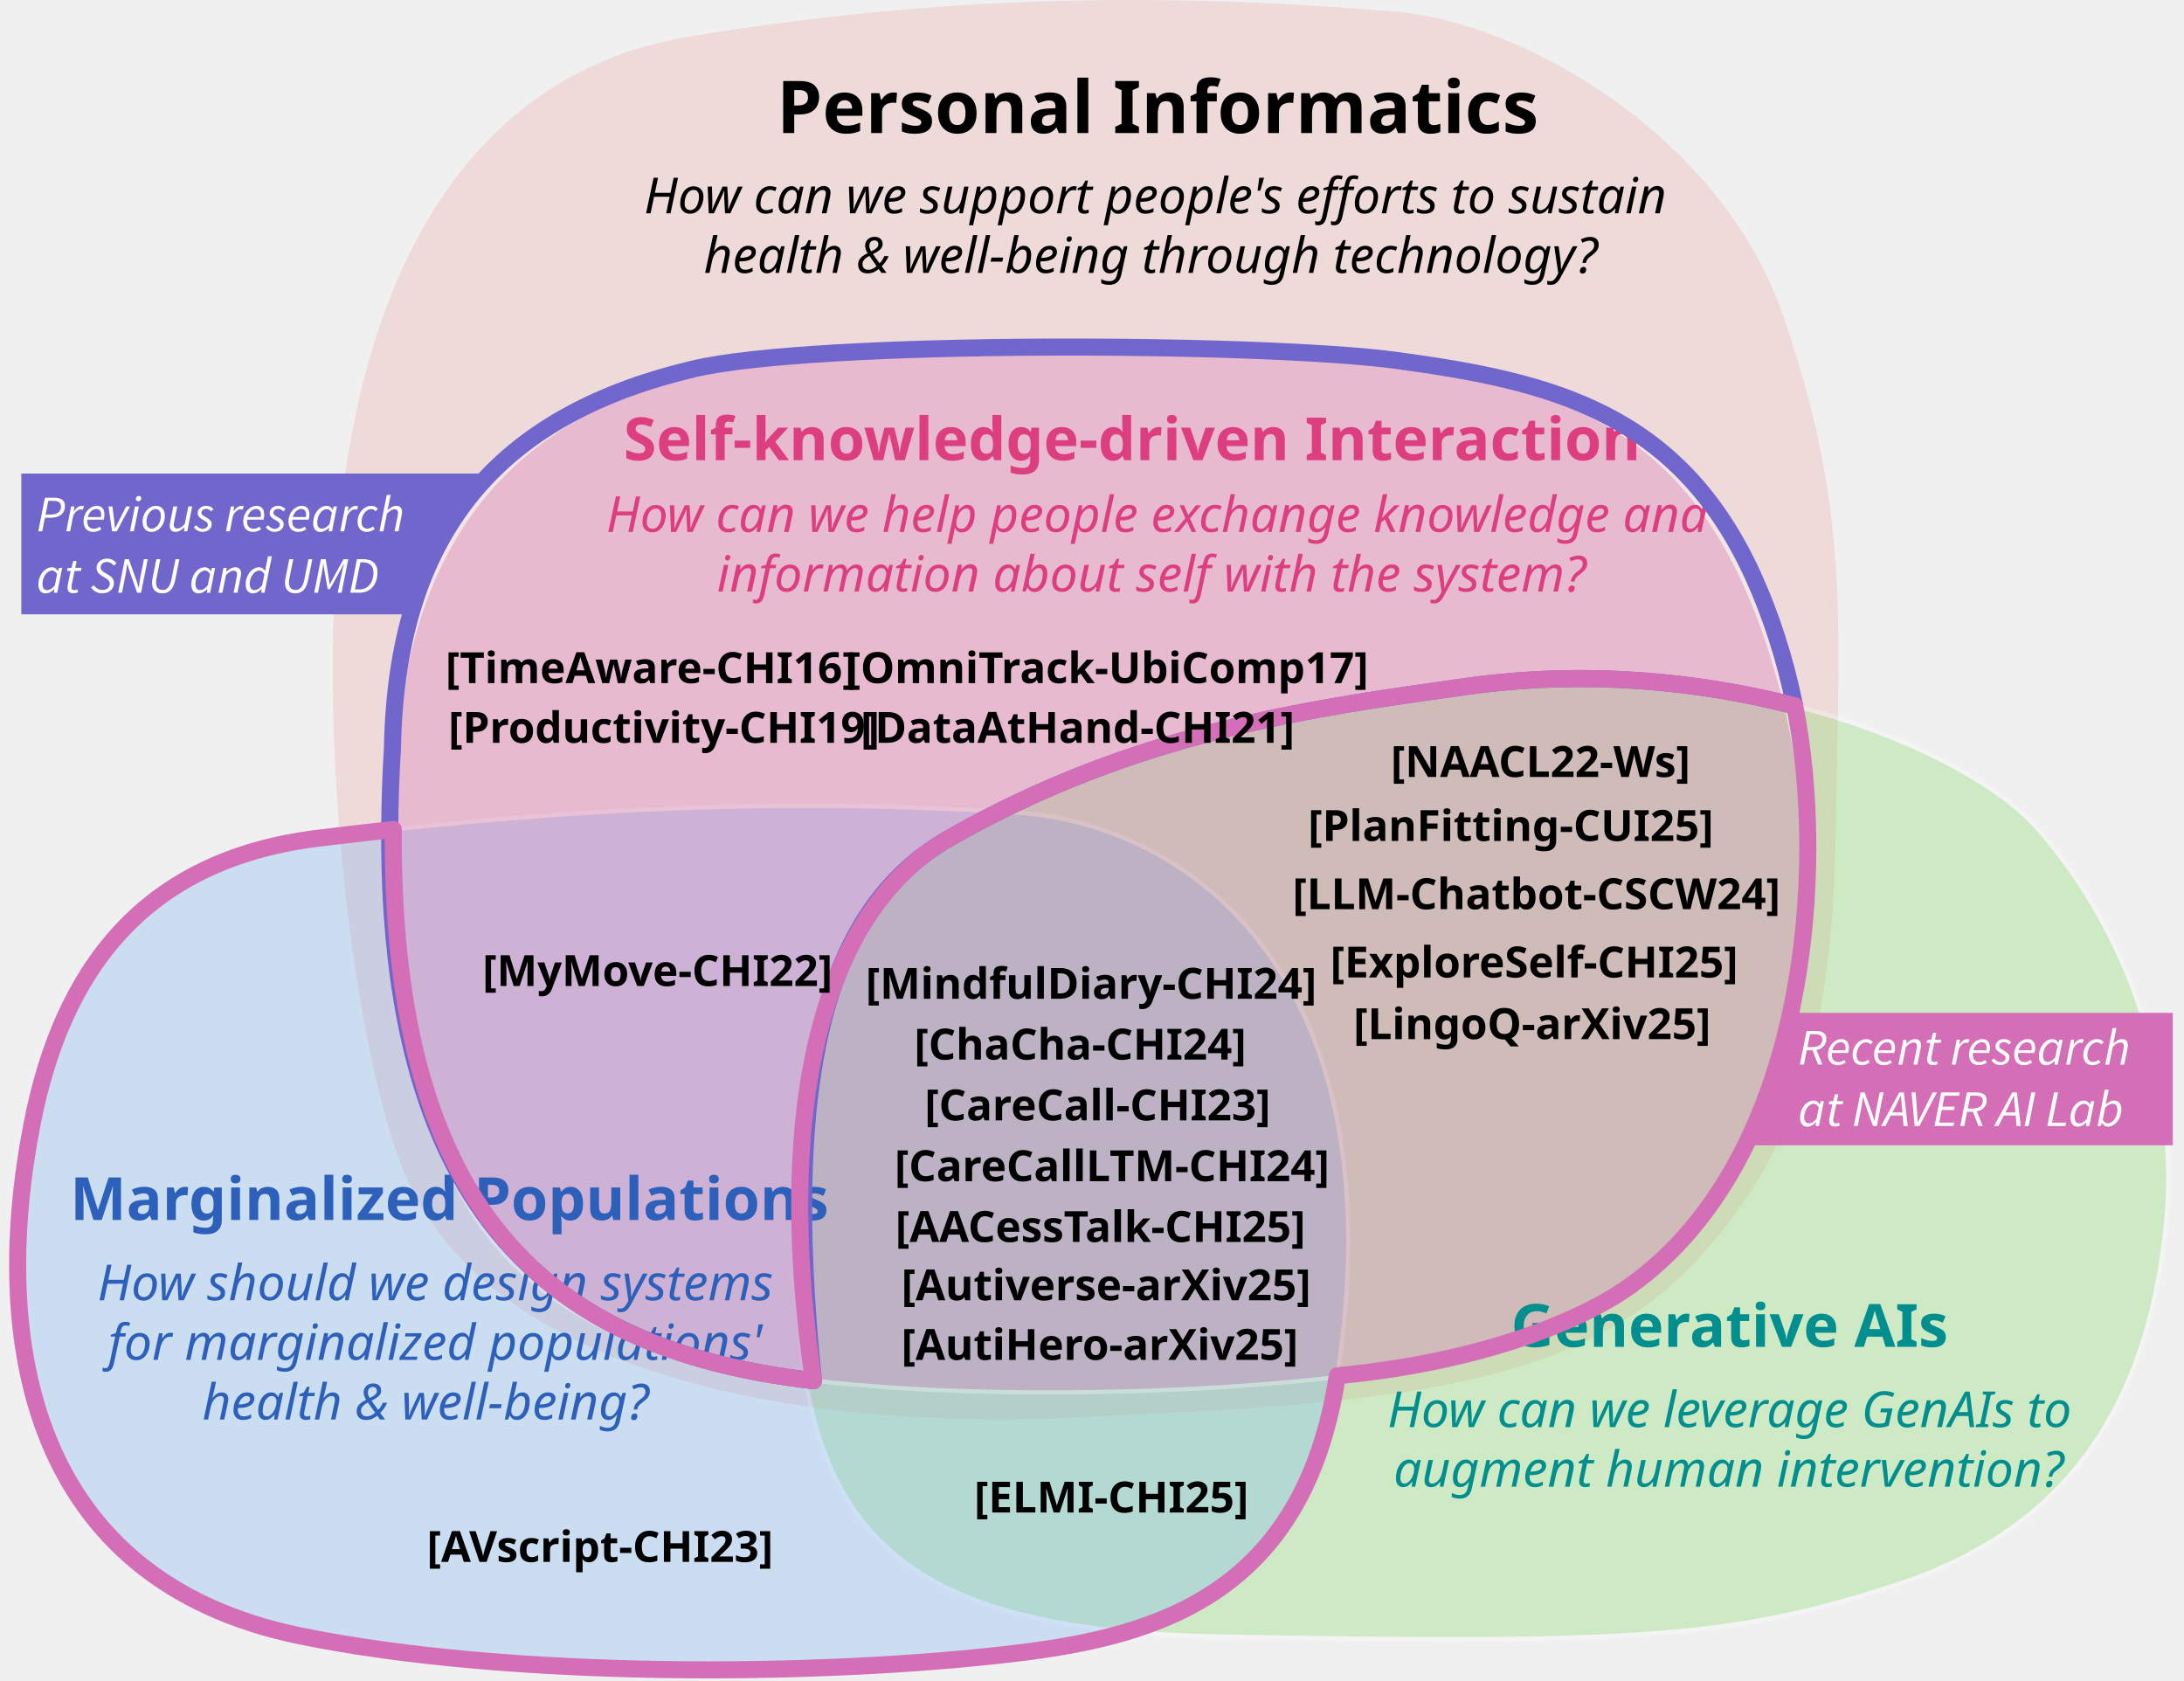
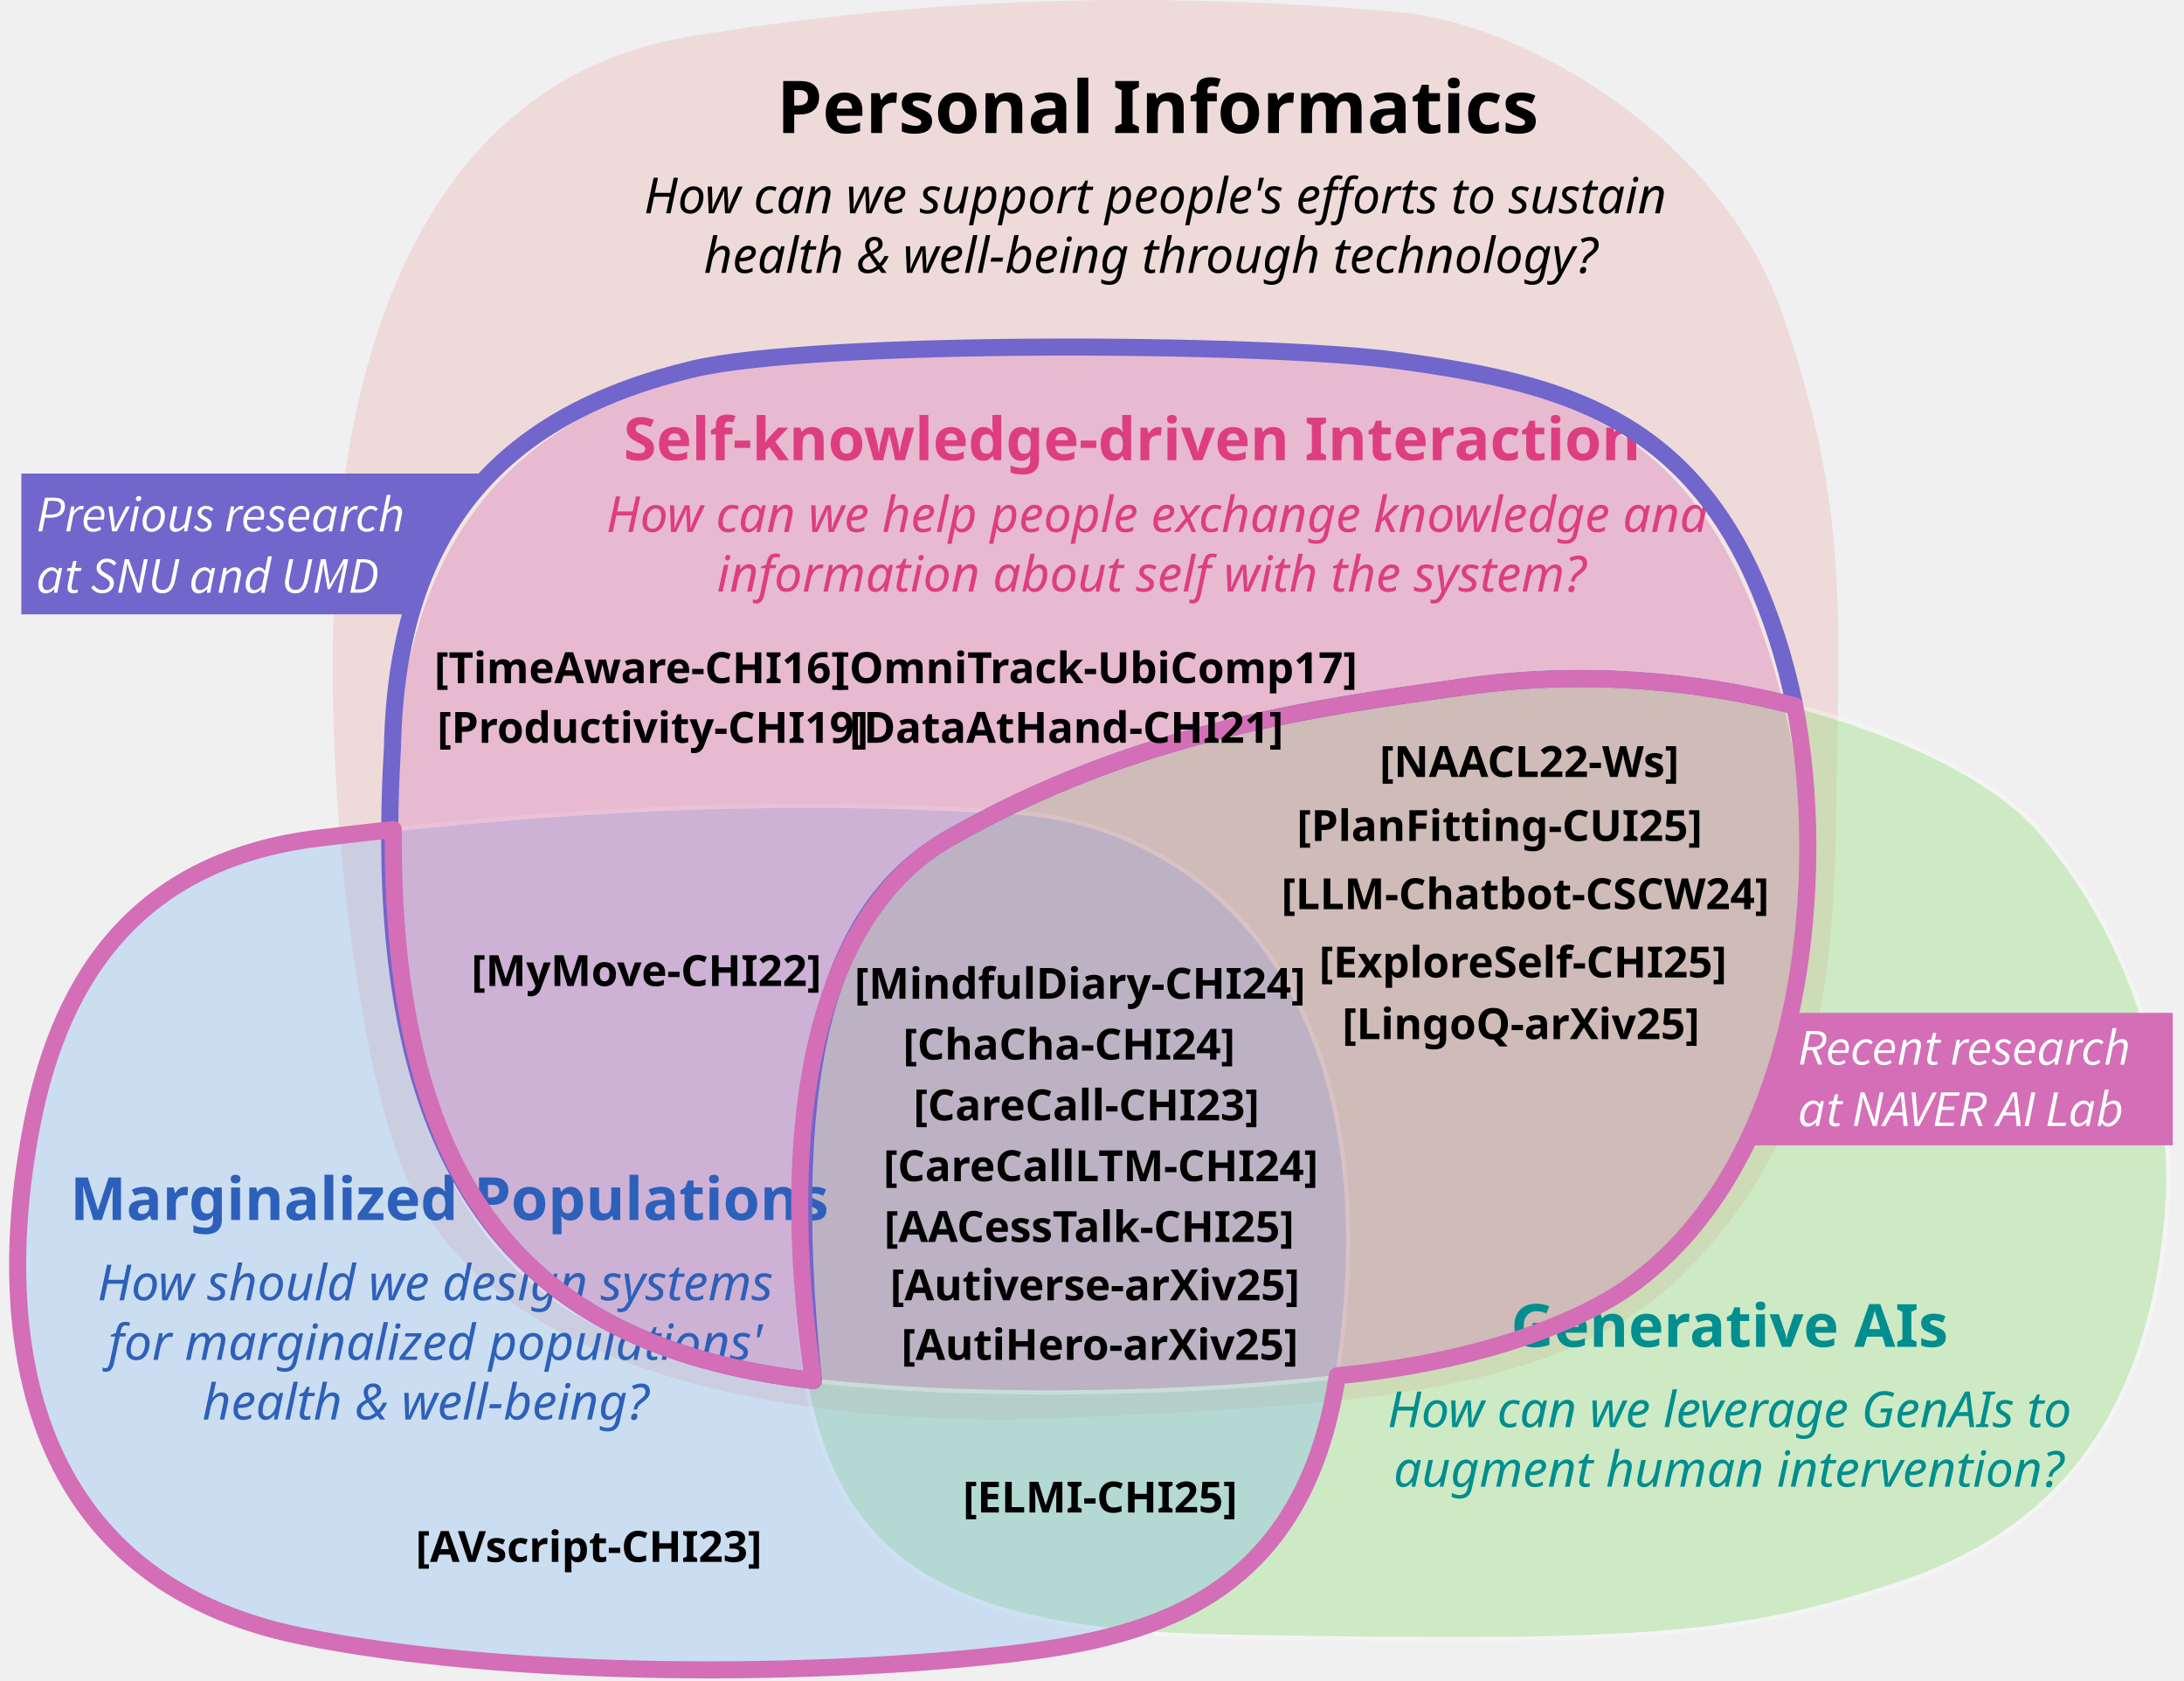
<svg xmlns="http://www.w3.org/2000/svg" id="Layer_1" version="1.1" viewBox="0 0 512 394">
  <g id="diagrams">
    <path d="M249.91,332.36c63.09-3.1,115.11-4.14,145.09-34.1s34.82-64.48,35.42-105.77c.69-47.9,3.24-73.31-12.5-118.8-14.58-42.15-61.17-68.39-90.25-70.9-60.15-5.18-112.3-3.09-165.93,5.75-50.68,8.35-74.28,52.69-81.23,105.38-7.33,55.66,2.54,133.34,14.34,161.12,23.62,55.61,115.49,59.26,155.05,57.31h.01Z" fill="#eda9a9" isolation="isolate" opacity=".3" />
    <path d="M478,194.57c-17-19.65-74-42.11-134-33.69-35.73,5.01-77.45,10.45-121.5,35.62-28,16-38.51,53.28-35.51,109.43s27.9,76.35,99.01,77.68c97.29,1.81,120.5.31,158.5-12.11,36.18-11.83,59.35-37.59,63.5-87.09,1.74-20.68-2.86-58.46-30-89.84Z" fill="#7ddd62" isolation="isolate" opacity=".3" stroke="#fff" stroke-miterlimit="10" />
    <path d="M74.5,196.5c47.5-5.87,102.85-10.05,164-6,40.5,2.68,89.38,38.68,75,132-7.88,51.12-42,61-75,65-46.25,5.61-119,6-168-4C6.67,370.47-2.33,313.94,7.5,263.5c7-35.9,25.96-61.93,67-67Z" fill="#75b1f2" isolation="isolate" opacity=".3" stroke="#fff" stroke-miterlimit="10" />
    <path d="M327.5,84.87c36,5.46,65.96,13.47,83.5,56.37,17.54,42.91,24,118.55-30,162.15-27.4,22.12-123.07,25.29-173,21.8-78-5.46-117.88-26.12-116-138.99,1-59.96,28-87.85,70.5-99.12,28.61-7.59,133.93-6.94,165-2.23h0Z" fill="#d36eb7" isolation="isolate" opacity=".3" stroke="#fff" stroke-miterlimit="10" />
  </g>
  <g id="titles">
    <g isolation="isolate">
      <text transform="translate(182.08 31.18)" font-family="SourceSansPro-Bold, 'Source Sans Pro'" font-size="17.08" font-weight="700" isolation="isolate">
        <tspan x="0" y="0">Personal Informatics</tspan>
      </text>
    </g>
    <g isolation="isolate">
      <text transform="translate(150.98 50)" font-family="SourceSansPro-It, 'Source Sans Pro'" font-size="11.65" font-style="italic" isolation="isolate">
        <tspan x="0" y="0">How can we support people's efforts to sustain </tspan>
      </text>
      <text transform="translate(164.98 63.97)" font-family="SourceSansPro-It, 'Source Sans Pro'" font-size="11.65" font-style="italic" isolation="isolate">
        <tspan x="0" y="0">health &amp; well-being through technology?</tspan>
      </text>
    </g>
    <g isolation="isolate">
      <text transform="translate(16.44 285.97)" fill="#2d60ba" font-family="SourceSansPro-Bold, 'Source Sans Pro'" font-size="13.97" font-weight="700" isolation="isolate">
        <tspan x="0" y="0">Marginalized Populations</tspan>
      </text>
    </g>
    <g isolation="isolate">
      <text transform="translate(22.85 304.79)" fill="#2d60ba" font-family="SourceSansPro-It, 'Source Sans Pro'" font-size="11.65" font-style="italic" isolation="isolate">
        <tspan x="0" y="0">How should we design systems </tspan>
      </text>
      <text transform="translate(25.36 318.76)" fill="#2d60ba" font-family="SourceSansPro-It, 'Source Sans Pro'" font-size="11.65" font-style="italic" isolation="isolate">
        <tspan x="0" y="0">for marginalized populations' </tspan>
      </text>
      <text transform="translate(47.42 332.74)" fill="#2d60ba" font-family="SourceSansPro-It, 'Source Sans Pro'" font-size="11.65" font-style="italic" isolation="isolate">
        <tspan x="0" y="0">health &amp; well-being?</tspan>
      </text>
    </g>
    <g isolation="isolate">
      <text transform="translate(354.22 315.7)" fill="#008e8e" font-family="SourceSansPro-Bold, 'Source Sans Pro'" font-size="13.97" font-weight="700" isolation="isolate">
        <tspan x="0" y="0">Generative AIs</tspan>
      </text>
    </g>
    <g isolation="isolate">
      <text transform="translate(325.28 334.52)" fill="#008e8e" font-family="SourceSansPro-It, 'Source Sans Pro'" font-size="11.65" font-style="italic" isolation="isolate">
        <tspan x="0" y="0">How can we leverage GenAIs to </tspan>
      </text>
      <text transform="translate(326.69 348.49)" fill="#008e8e" font-family="SourceSansPro-It, 'Source Sans Pro'" font-size="11.65" font-style="italic" isolation="isolate">
        <tspan x="0" y="0">augment human intervention?</tspan>
      </text>
    </g>
    <g isolation="isolate">
      <text transform="translate(146.18 107.87)" fill="#dd3e7f" font-family="SourceSansPro-Bold, 'Source Sans Pro'" font-size="13.97" font-weight="700" isolation="isolate">
        <tspan x="0" y="0">Self-knowledge-driven Interaction</tspan>
      </text>
    </g>
    <g isolation="isolate">
      <text transform="translate(142.13 124.69)" fill="#dd3e7f" font-family="SourceSansPro-It, 'Source Sans Pro'" font-size="11.65" font-style="italic" isolation="isolate">
        <tspan x="0" y="0">How can we help people exchange knowledge and </tspan>
      </text>
      <text transform="translate(168.06 138.66)" fill="#dd3e7f" font-family="SourceSansPro-It, 'Source Sans Pro'" font-size="11.65" font-style="italic" isolation="isolate">
        <tspan x="0" y="0">information about self with the system?</tspan>
      </text>
    </g>
  </g>
  <g id="previous-research">
    <path d="M411,135.03c-17.54-38.46-47.5-45.65-83.5-50.53-31.07-4.22-136.39-4.8-165,2-42.5,10.1-69.5,35.1-70.5,88.84-6.35,106.41,34.78,140.94,98.7,148.29-7.95-77,5.13-111.89,31.8-127.13,44.05-25.17,85.77-30.61,121.5-35.62,27.37-3.84,54.11-1.26,76.72,4.56-2.26-11.21-5.7-21.57-9.72-30.4h0Z" fill="none" stroke="#7066cc" stroke-linejoin="round" stroke-width="4" />
    <polygon points="97 144 5 144 5 111 114 111 103 127.5 97 144" fill="#7066cc" />
    <g>
      <path d="M10.54,116.67h2.22c1.48,0,2.47.55,2.47,1.92,0,1.93-1.44,2.78-3.44,2.78h-1.26l-.62,3.17h-.94s1.57-7.87,1.57-7.87ZM11.82,120.62c1.62,0,2.48-.65,2.48-1.91,0-.91-.62-1.3-1.77-1.3h-1.21l-.64,3.2h1.14Z" fill="#fff" />
      <path d="M16.67,118.71h.76l-.13,1.12h.05c.47-.71,1.09-1.26,1.81-1.26.22,0,.38.04.55.11l-.32.82c-.12-.06-.29-.1-.5-.1-.58,0-1.22.52-1.72,1.46l-.73,3.68h-.91l1.15-5.83h-.01Z" fill="#fff" />
      <path d="M22.69,118.57c1.31,0,1.8.91,1.8,2.11,0,.47-.13.92-.2,1.14h-3.79c-.22,1.5.56,2.13,1.58,2.13.46,0,.94-.23,1.31-.5l.36.61c-.47.34-1.13.62-1.88.62-1.38,0-2.29-.88-2.29-2.43,0-2.19,1.6-3.68,3.12-3.68h-.01ZM23.65,121.2c.04-.19.06-.37.06-.6,0-.66-.29-1.3-1.13-1.3s-1.69.74-1.99,1.9h3.06Z" fill="#fff" />
      <path d="M25.44,118.71h.91l.43,3.37c.06.56.11,1.18.17,1.74h.05c.28-.58.56-1.16.86-1.74l1.71-3.37h.92l-3.11,5.83h-1.1l-.85-5.83h.01Z" fill="#fff" />
      <path d="M31.64,118.71h.92l-1.18,5.83h-.91l1.16-5.83h.01ZM31.84,116.96c0-.4.32-.7.7-.7.31,0,.59.2.59.55,0,.4-.32.68-.7.68-.31,0-.59-.19-.59-.54h0Z" fill="#fff" />
      <path d="M33.42,122.35c0-2.21,1.55-3.78,3.14-3.78,1.26,0,2.09.89,2.09,2.34,0,2.21-1.56,3.78-3.15,3.78-1.26,0-2.07-.89-2.07-2.34h0ZM37.71,120.97c0-1.06-.44-1.64-1.25-1.64-1.07,0-2.12,1.33-2.12,2.96,0,1.06.44,1.63,1.25,1.63,1.08,0,2.12-1.32,2.12-2.95Z" fill="#fff" />
      <path d="M43.91,124.54h-.76l.1-.89h-.05c-.64.56-1.31,1.03-2.02,1.03-.98,0-1.38-.56-1.38-1.45,0-.28.02-.49.1-.8l.74-3.72h.92l-.73,3.6c-.06.31-.1.48-.1.68,0,.59.26.9.86.9.46,0,1.02-.32,1.73-1.06l.83-4.13h.91l-1.16,5.83h0Z" fill="#fff" />
      <path d="M45.42,123.58l.58-.46c.36.5.89.85,1.5.85.67,0,1.24-.44,1.24-.97,0-.42-.25-.66-1.07-1.1-.9-.49-1.33-.94-1.33-1.6,0-1.03.91-1.74,2-1.74.71,0,1.28.32,1.72.78l-.53.52c-.31-.32-.68-.58-1.21-.58-.62,0-1.1.42-1.1.91s.5.74,1.03,1.03c1.04.58,1.37,1.02,1.37,1.65,0,1.09-.92,1.8-2.18,1.8-.78,0-1.61-.49-2-1.1h-.02Z" fill="#fff" />
      <path d="M54.12,118.71h.76l-.13,1.12h.05c.47-.71,1.09-1.26,1.81-1.26.22,0,.38.04.55.11l-.32.82c-.12-.06-.29-.1-.5-.1-.58,0-1.22.52-1.72,1.46l-.73,3.68h-.91l1.15-5.83h0Z" fill="#fff" />
      <path d="M60.14,118.57c1.31,0,1.8.91,1.8,2.11,0,.47-.13.92-.2,1.14h-3.79c-.22,1.5.56,2.13,1.58,2.13.46,0,.94-.23,1.31-.5l.36.61c-.47.34-1.13.62-1.88.62-1.38,0-2.29-.88-2.29-2.43,0-2.19,1.6-3.68,3.12-3.68h0ZM61.1,121.2c.04-.19.06-.37.06-.6,0-.66-.29-1.3-1.13-1.3s-1.69.74-1.99,1.9h3.06Z" fill="#fff" />
      <path d="M62.3,123.58l.58-.46c.36.5.89.85,1.5.85.67,0,1.24-.44,1.24-.97,0-.42-.25-.66-1.07-1.1-.9-.49-1.33-.94-1.33-1.6,0-1.03.91-1.74,2-1.74.71,0,1.28.32,1.72.78l-.53.52c-.31-.32-.68-.58-1.21-.58-.62,0-1.1.42-1.1.91s.5.74,1.03,1.03c1.04.58,1.37,1.02,1.37,1.65,0,1.09-.92,1.8-2.18,1.8-.78,0-1.61-.49-2-1.1h-.02Z" fill="#fff" />
      <path d="M70.74,118.57c1.31,0,1.8.91,1.8,2.11,0,.47-.13.92-.2,1.14h-3.79c-.22,1.5.56,2.13,1.58,2.13.46,0,.94-.23,1.31-.5l.36.61c-.47.34-1.13.62-1.88.62-1.38,0-2.29-.88-2.29-2.43,0-2.19,1.6-3.68,3.12-3.68h-.01ZM71.7,121.2c.04-.19.06-.37.06-.6,0-.66-.29-1.3-1.13-1.3s-1.69.74-1.99,1.9h3.06Z" fill="#fff" />
      <path d="M73.42,122.58c0-2.24,1.54-4.01,3.15-4.01.62,0,1.13.35,1.4.88h.05l.23-.73h.74l-1.16,5.83h-.76l.1-.86h-.05c-.56.6-1.3,1.01-2.03,1.01-1.02,0-1.68-.74-1.68-2.11h.01ZM77.27,122.8l.53-2.6c-.34-.61-.74-.86-1.19-.86-1.16,0-2.24,1.49-2.24,3.09,0,1.01.42,1.49,1.07,1.49.61,0,1.26-.36,1.84-1.12h0Z" fill="#fff" />
      <path d="M80.92,118.71h.76l-.13,1.12h.05c.47-.71,1.09-1.26,1.81-1.26.22,0,.38.04.55.11l-.32.82c-.12-.06-.29-.1-.5-.1-.58,0-1.22.52-1.72,1.46l-.73,3.68h-.91l1.15-5.83h-.01Z" fill="#fff" />
      <path d="M83.82,122.35c0-2.17,1.56-3.78,3.25-3.78.7,0,1.16.31,1.51.71l-.54.58c-.3-.36-.58-.53-1.03-.53-1.16,0-2.25,1.37-2.25,2.96,0,1.06.46,1.63,1.38,1.63.52,0,.94-.24,1.3-.52l.41.6c-.42.32-1.02.68-1.87.68-1.27,0-2.15-.85-2.15-2.34h-.01Z" fill="#fff" />
      <path d="M90.67,116h.92l-.58,2.82-.19.73h.05c.66-.56,1.3-.98,2-.98.98,0,1.38.55,1.38,1.45,0,.28-.02.48-.1.8l-.74,3.72h-.91l.72-3.6c.06-.31.1-.48.1-.68,0-.59-.26-.9-.86-.9-.46,0-1.02.32-1.75,1.06l-.83,4.13h-.91l1.7-8.54h0Z" fill="#fff" />
      <path d="M9.01,136.98c0-2.24,1.54-4.01,3.15-4.01.62,0,1.13.35,1.4.88h.05l.23-.73h.74l-1.16,5.83h-.76l.1-.86h-.05c-.56.6-1.3,1.01-2.03,1.01-1.02,0-1.68-.74-1.68-2.11h.01ZM12.86,137.2l.53-2.6c-.34-.61-.74-.86-1.19-.86-1.16,0-2.24,1.49-2.24,3.09,0,1.01.42,1.49,1.07,1.49.61,0,1.26-.36,1.84-1.12h0Z" fill="#fff" />
      <path d="M15.82,137.79c0-.24.04-.43.06-.65l.68-3.29h-.85l.13-.68.91-.06.43-1.61h.78l-.32,1.61h1.48l-.14.74h-1.5l-.68,3.33c-.02.14-.04.28-.04.43,0,.48.19.72.74.72.23,0,.43-.1.61-.18l.2.66c-.26.12-.65.26-1.1.26-1.02,0-1.39-.58-1.39-1.3v.02Z" fill="#fff" />
      <path d="M21.34,137.7l.68-.52c.47.7,1.15,1.12,2.03,1.12.96,0,1.69-.59,1.69-1.49,0-.58-.4-.94-.98-1.3l-.91-.55c-.67-.41-1.21-.96-1.21-1.85,0-1.19,1.03-2.18,2.45-2.18.94,0,1.74.47,2.23,1.1l-.61.55c-.41-.48-.96-.85-1.69-.85-.89,0-1.43.64-1.43,1.27s.44.94,1.02,1.28l.91.54c.76.44,1.19.97,1.19,1.85,0,1.4-1.14,2.41-2.73,2.41-1.08,0-1.99-.46-2.63-1.39h-.01Z" fill="#fff" />
      <path d="M29.26,131.07h.94l1.8,5.04.5,1.64h.05c.1-.78.19-1.69.36-2.51l.83-4.17h.9l-1.57,7.87h-.92l-1.77-5.03-.52-1.69h-.05c-.1.82-.22,1.69-.37,2.48l-.84,4.23h-.9l1.57-7.87h-.01Z" fill="#fff" />
      <path d="M36.65,131.07h.94l-.9,4.5c-.07.36-.11.66-.11.95,0,1.13.49,1.76,1.6,1.76.9,0,1.67-.67,2-2.39l.97-4.82h.91l-.98,4.86c-.44,2.27-1.55,3.15-2.95,3.15-1.6,0-2.48-.85-2.48-2.48,0-.34.05-.72.12-1.12l.89-4.41h0Z" fill="#fff" />
      <path d="M44.86,136.98c0-2.24,1.54-4.01,3.15-4.01.62,0,1.13.35,1.4.88h.05l.23-.73h.74l-1.16,5.83h-.76l.1-.86h-.05c-.56.6-1.3,1.01-2.03,1.01-1.02,0-1.68-.74-1.68-2.11h0ZM48.71,137.2l.53-2.6c-.34-.61-.74-.86-1.19-.86-1.16,0-2.24,1.49-2.24,3.09,0,1.01.42,1.49,1.07,1.49.61,0,1.26-.36,1.83-1.12Z" fill="#fff" />
      <path d="M52.36,133.11h.76l-.08.88h.05c.66-.58,1.31-1.02,2.04-1.02.98,0,1.38.55,1.38,1.45,0,.28-.02.48-.1.8l-.74,3.72h-.91l.72-3.6c.06-.31.1-.48.1-.68,0-.59-.26-.9-.86-.9-.46,0-1.02.32-1.75,1.06l-.83,4.13h-.91l1.15-5.83h-.02Z" fill="#fff" />
      <path d="M62.36,132.68l.46-2.28h.92l-1.73,8.54h-.76l.1-.86h-.05c-.56.6-1.3,1.01-2.03,1.01-1.02,0-1.68-.74-1.68-2.11,0-2.24,1.54-4.01,3.15-4.01.62,0,1.09.34,1.38.85h.04l.19-1.14h0ZM61.45,137.2l.53-2.6c-.34-.61-.74-.86-1.19-.86-1.16,0-2.24,1.49-2.24,3.09,0,1.01.42,1.49,1.07,1.49.61,0,1.25-.36,1.84-1.12h0Z" fill="#fff" />
      <path d="M67.81,131.07h.94l-.9,4.5c-.07.36-.11.66-.11.95,0,1.13.49,1.76,1.6,1.76.9,0,1.67-.67,2-2.39l.97-4.82h.91l-.98,4.86c-.44,2.27-1.55,3.15-2.95,3.15-1.6,0-2.48-.85-2.48-2.48,0-.34.05-.72.12-1.12l.89-4.41h-.01Z" fill="#fff" />
      <path d="M75.24,131.07h1.12l.68,4.25.26,1.63h.05l.84-1.63,2.34-4.25h1.12l-1.57,7.87h-.9l.91-4.44c.14-.71.37-1.63.56-2.31h-.05l-.95,1.75-2.31,4.17h-.53l-.73-4.17-.26-1.75h-.05c-.1.71-.2,1.61-.34,2.31l-.89,4.44h-.88l1.57-7.87h0Z" fill="#fff" />
      <path d="M83.7,131.07h1.46c2.18,0,3.33,1.14,3.33,3.07,0,2.85-1.59,4.8-4.26,4.8h-2.11l1.57-7.87h.01ZM84.24,138.17c2.04,0,3.31-1.63,3.31-3.97,0-1.49-.84-2.38-2.42-2.38h-.65l-1.27,6.34h1.03Z" fill="#fff" />
    </g>
  </g>
  <g id="recent-research">
    <path d="M420.72,165.43c-22.61-5.81-49.35-8.4-76.72-4.56-35.73,5.01-77.45,10.45-121.5,35.62-26.67,15.24-42.11,56.45-31.8,127.14-59.21-6.81-99.09-36.36-98.51-129.19-6.01.65-11.91,1.34-17.68,2.05-41.04,5.07-60,31.1-67,67-9.83,50.44-.83,106.97,63,120,49,10,121.75,9.61,168,4,33-4,67.12-13.88,75-65,33.44-3.21,57.05-12.67,68.96-21.29,41.61-30.12,45.86-98.12,38.26-135.78h-.01Z" fill="none" stroke="#d36eb7" stroke-linejoin="round" stroke-width="4" />
    <polygon points="420.72 237.42 509.37 237.42 509.37 268.46 408.6 268.46 414.82 255.47 420.72 237.42" fill="#d36eb7" />
    <g>
      <path d="M423.54,241.67h2.16c1.46,0,2.46.52,2.46,1.83,0,1.45-.98,2.35-2.32,2.61l1.38,3.42h-1l-1.29-3.33h-1.37l-.66,3.33h-.94l1.57-7.87h.01ZM424.9,245.45c1.5,0,2.33-.71,2.33-1.82,0-.86-.61-1.21-1.76-1.21h-1.15l-.6,3.03h1.19,0Z" fill="#fff" />
      <path d="M431.65,243.57c1.31,0,1.8.91,1.8,2.11,0,.47-.13.92-.2,1.14h-3.79c-.22,1.5.56,2.13,1.58,2.13.46,0,.94-.23,1.31-.5l.36.61c-.47.34-1.13.62-1.88.62-1.38,0-2.29-.88-2.29-2.43,0-2.19,1.6-3.68,3.12-3.68h0ZM432.61,246.2c.04-.19.06-.37.06-.6,0-.66-.29-1.3-1.13-1.3s-1.69.74-1.99,1.9h3.06Z" fill="#fff" />
      <path d="M434.3,247.35c0-2.17,1.56-3.78,3.25-3.78.7,0,1.16.31,1.51.71l-.54.58c-.3-.36-.58-.53-1.03-.53-1.16,0-2.25,1.37-2.25,2.96,0,1.06.46,1.63,1.38,1.63.52,0,.94-.24,1.3-.52l.41.6c-.42.32-1.02.68-1.87.68-1.27,0-2.15-.85-2.15-2.34h-.01Z" fill="#fff" />
      <path d="M442.46,243.57c1.31,0,1.8.91,1.8,2.11,0,.47-.13.92-.2,1.14h-3.79c-.22,1.5.56,2.13,1.58,2.13.46,0,.94-.23,1.31-.5l.36.61c-.47.34-1.13.62-1.88.62-1.38,0-2.29-.88-2.29-2.43,0-2.19,1.59-3.68,3.12-3.68h0ZM443.42,246.2c.04-.19.06-.37.06-.6,0-.66-.29-1.3-1.13-1.3s-1.69.74-1.99,1.9h3.06Z" fill="#fff" />
      <path d="M446.19,243.71h.76l-.08.88h.05c.66-.58,1.31-1.02,2.04-1.02.98,0,1.38.55,1.38,1.45,0,.28-.02.48-.1.8l-.74,3.72h-.91l.72-3.6c.06-.31.1-.48.1-.68,0-.59-.26-.9-.86-.9-.46,0-1.02.32-1.75,1.06l-.83,4.13h-.91l1.15-5.83h-.02Z" fill="#fff" />
      <path d="M451.8,248.39c0-.24.04-.43.06-.65l.68-3.29h-.85l.13-.68.91-.06.43-1.61h.78l-.32,1.61h1.48l-.14.74h-1.5l-.68,3.33c-.02.14-.04.28-.04.43,0,.48.19.72.74.72.23,0,.43-.1.61-.18l.2.66c-.26.12-.65.26-1.1.26-1.02,0-1.39-.58-1.39-1.3v.02Z" fill="#fff" />
      <path d="M458.7,243.71h.76l-.13,1.12h.05c.47-.71,1.09-1.26,1.81-1.26.22,0,.38.04.55.11l-.32.82c-.12-.06-.29-.1-.5-.1-.58,0-1.22.52-1.71,1.46l-.73,3.68h-.91l1.15-5.83h-.02Z" fill="#fff" />
      <path d="M464.72,243.57c1.31,0,1.8.91,1.8,2.11,0,.47-.13.92-.2,1.14h-3.79c-.21,1.5.56,2.13,1.58,2.13.46,0,.94-.23,1.31-.5l.36.61c-.47.34-1.13.62-1.88.62-1.38,0-2.29-.88-2.29-2.43,0-2.19,1.59-3.68,3.12-3.68h0ZM465.68,246.2c.04-.19.06-.37.06-.6,0-.66-.29-1.3-1.13-1.3s-1.69.74-1.99,1.9h3.06Z" fill="#fff" />
      <path d="M466.88,248.58l.58-.46c.36.5.89.85,1.5.85.67,0,1.24-.44,1.24-.97,0-.42-.25-.66-1.07-1.1-.9-.49-1.33-.94-1.33-1.6,0-1.03.91-1.74,2-1.74.71,0,1.28.32,1.71.78l-.53.52c-.31-.32-.68-.58-1.21-.58-.62,0-1.1.42-1.1.91s.5.74,1.03,1.03c1.04.58,1.37,1.02,1.37,1.65,0,1.09-.92,1.8-2.18,1.8-.78,0-1.61-.49-2-1.1h0Z" fill="#fff" />
      <path d="M475.31,243.57c1.31,0,1.8.91,1.8,2.11,0,.47-.13.92-.2,1.14h-3.79c-.21,1.5.56,2.13,1.58,2.13.46,0,.94-.23,1.31-.5l.36.61c-.47.34-1.13.62-1.88.62-1.38,0-2.29-.88-2.29-2.43,0-2.19,1.59-3.68,3.12-3.68h0ZM476.27,246.2c.04-.19.06-.37.06-.6,0-.66-.29-1.3-1.13-1.3s-1.69.74-1.99,1.9h3.06Z" fill="#fff" />
      <path d="M477.99,247.58c0-2.24,1.54-4.01,3.15-4.01.62,0,1.13.35,1.4.88h.05l.23-.73h.74l-1.16,5.83h-.76l.1-.86h-.05c-.56.6-1.3,1.01-2.03,1.01-1.02,0-1.68-.74-1.68-2.11h.01ZM481.84,247.8l.53-2.6c-.33-.61-.74-.86-1.19-.86-1.16,0-2.24,1.49-2.24,3.09,0,1.01.42,1.49,1.07,1.49.61,0,1.26-.36,1.83-1.12Z" fill="#fff" />
      <path d="M485.49,243.71h.76l-.13,1.12h.05c.47-.71,1.09-1.26,1.81-1.26.21,0,.38.04.55.11l-.32.82c-.12-.06-.29-.1-.5-.1-.58,0-1.22.52-1.71,1.46l-.73,3.68h-.91l1.15-5.83h-.02Z" fill="#fff" />
      <path d="M488.4,247.35c0-2.17,1.56-3.78,3.25-3.78.7,0,1.16.31,1.51.71l-.54.58c-.3-.36-.58-.53-1.03-.53-1.16,0-2.25,1.37-2.25,2.96,0,1.06.46,1.63,1.38,1.63.52,0,.94-.24,1.29-.52l.41.6c-.42.32-1.02.68-1.87.68-1.27,0-2.15-.85-2.15-2.34h0Z" fill="#fff" />
      <path d="M495.25,241h.92l-.58,2.82-.19.73h.05c.66-.56,1.29-.98,2-.98.98,0,1.38.55,1.38,1.45,0,.28-.02.48-.1.8l-.74,3.72h-.91l.72-3.6c.06-.31.1-.48.1-.68,0-.59-.26-.9-.86-.9-.46,0-1.02.32-1.75,1.06l-.83,4.13h-.91l1.7-8.54h0Z" fill="#fff" />
      <path d="M422.01,261.98c0-2.24,1.54-4.01,3.15-4.01.62,0,1.13.35,1.4.88h.05l.23-.73h.74l-1.16,5.83h-.76l.1-.86h-.05c-.56.6-1.29,1.01-2.03,1.01-1.02,0-1.68-.74-1.68-2.11h.01ZM425.86,262.2l.53-2.6c-.34-.61-.74-.86-1.19-.86-1.16,0-2.24,1.49-2.24,3.09,0,1.01.42,1.49,1.07,1.49.61,0,1.26-.36,1.84-1.12h-.01Z" fill="#fff" />
      <path d="M428.82,262.79c0-.24.04-.43.06-.65l.68-3.29h-.85l.13-.68.91-.06.43-1.61h.78l-.32,1.61h1.48l-.14.74h-1.5l-.68,3.33c-.02.14-.04.28-.04.43,0,.48.19.72.74.72.23,0,.43-.1.61-.18l.2.66c-.26.12-.65.26-1.1.26-1.02,0-1.39-.58-1.39-1.3v.02Z" fill="#fff" />
      <path d="M436.18,256.07h.94l1.8,5.04.5,1.64h.05c.1-.78.19-1.69.36-2.51l.83-4.17h.9l-1.57,7.87h-.92l-1.78-5.03-.52-1.69h-.05c-.1.82-.22,1.69-.37,2.48l-.84,4.23h-.9l1.57-7.87h0Z" fill="#fff" />
      <path d="M445.25,256.07h1.08l.91,7.87h-.97l-.22-2.46h-2.78l-1.26,2.46h-1.03l4.27-7.87h0ZM443.65,260.76h2.34l-.12-1.34c-.07-.83-.16-1.67-.22-2.57h-.05c-.42.91-.82,1.7-1.26,2.57l-.7,1.34h.01Z" fill="#fff" />
      <path d="M448.14,256.07h.95l.32,4.37c.07.85.14,1.73.19,2.59h.05c.4-.84.83-1.75,1.25-2.59l2.17-4.37h1.01l-4.11,7.87h-1.12l-.71-7.87h0Z" fill="#fff" />
      <path d="M455.1,256.07h4.34l-.16.78h-3.42l-.5,2.55h2.89l-.17.79h-2.87l-.61,2.95h3.53l-.17.79h-4.44l1.57-7.87h.01Z" fill="#fff" />
      <path d="M461.13,256.07h2.16c1.46,0,2.46.52,2.46,1.83,0,1.45-.98,2.35-2.32,2.61l1.38,3.42h-1l-1.29-3.33h-1.37l-.66,3.33h-.94l1.57-7.87h.01ZM462.5,259.85c1.5,0,2.33-.71,2.33-1.82,0-.86-.61-1.21-1.76-1.21h-1.15l-.6,3.03h1.19,0Z" fill="#fff" />
      <path d="M471.74,256.07h1.08l.91,7.87h-.97l-.22-2.46h-2.78l-1.26,2.46h-1.03l4.27-7.87h0ZM470.13,260.76h2.34l-.12-1.34c-.07-.83-.16-1.67-.21-2.57h-.05c-.42.91-.82,1.7-1.26,2.57l-.7,1.34Z" fill="#fff" />
      <path d="M476.21,256.07h.94l-1.57,7.87h-.94l1.57-7.87Z" fill="#fff" />
      <path d="M481.54,256.07h.94l-1.42,7.08h3.31l-.16.79h-4.25l1.57-7.87h.01Z" fill="#fff" />
      <path d="M485.4,261.98c0-2.24,1.54-4.01,3.15-4.01.62,0,1.13.35,1.4.88h.05l.23-.73h.74l-1.16,5.83h-.76l.1-.86h-.05c-.56.6-1.29,1.01-2.03,1.01-1.02,0-1.68-.74-1.68-2.11h.01ZM489.25,262.2l.53-2.6c-.34-.61-.74-.86-1.19-.86-1.16,0-2.24,1.49-2.24,3.09,0,1.01.42,1.49,1.07,1.49.61,0,1.26-.36,1.84-1.12h-.01Z" fill="#fff" />
      <path d="M491.74,263.94l1.7-8.54h.92l-.47,2.28-.26,1.15h.02c.58-.47,1.26-.86,1.98-.86,1.02,0,1.68.74,1.68,2.11,0,2.24-1.54,4.01-3.14,4.01-.62,0-1.13-.35-1.4-.88h-.04l-.24.73h-.76.01ZM493.51,259.68l-.55,2.77c.32.61.73.86,1.19.86,1.16,0,2.23-1.49,2.23-3.11,0-.98-.41-1.48-1.07-1.48-.54,0-1.25.36-1.8.95h0Z" fill="#fff" />
    </g>
  </g>
  <g id="publication">
-     <g isolation="isolate">
-       <text transform="translate(207.27 291.12)" font-family="SourceSansPro-Semibold, 'Source Sans Pro'" font-size="10.09" font-weight="600" isolation="isolate">
-         <tspan x="0" y="0" xml:space="preserve"> [AACessTalk-CHI25]</tspan>
-       </text>
-     </g>
-     <g isolation="isolate">
-       <text transform="translate(304.03 197.12)" font-family="SourceSansPro-Semibold, 'Source Sans Pro'" font-size="10.09" font-weight="600" isolation="isolate">
-         <tspan x="0" y="0" xml:space="preserve"> [PlanFitting-CUI25]</tspan>
-       </text>
-     </g>
-     <g isolation="isolate">
-       <text transform="translate(323.43 182.12)" font-family="SourceSansPro-Semibold, 'Source Sans Pro'" font-size="10.09" font-weight="600" isolation="isolate">
-         <tspan x="0" y="0" xml:space="preserve"> [NAACL22-Ws]</tspan>
-       </text>
-     </g>
-     <g isolation="isolate">
-       <text transform="translate(309.24 229.12)" font-family="SourceSansPro-Semibold, 'Source Sans Pro'" font-size="10.09" font-weight="600" isolation="isolate">
-         <tspan x="0" y="0" xml:space="preserve"> [ExploreSelf-CHI25]</tspan>
-       </text>
-     </g>
-     <g isolation="isolate">
-       <text transform="translate(314.67 243.57)" font-family="SourceSansPro-Semibold, 'Source Sans Pro'" font-size="10.09" font-weight="600" isolation="isolate">
-         <tspan x="0" y="0" xml:space="preserve"> [LingoQ-arXiv25]</tspan>
-       </text>
-     </g>
-     <g isolation="isolate">
-       <text transform="translate(300.39 213.12)" font-family="SourceSansPro-Semibold, 'Source Sans Pro'" font-size="10.09" font-weight="600" isolation="isolate">
-         <tspan x="0" y="0" xml:space="preserve"> [LLM-Chatbot-CSCW24]</tspan>
-       </text>
-     </g>
-     <g isolation="isolate">
-       <text transform="translate(199.13 174.12)" font-family="SourceSansPro-Semibold, 'Source Sans Pro'" font-size="10.09" font-weight="600" isolation="isolate">
-         <tspan x="0" y="0" xml:space="preserve"> [DataAtHand-CHI21]</tspan>
-       </text>
-     </g>
-     <g isolation="isolate">
-       <text transform="translate(101.82 160.12)" font-family="SourceSansPro-Semibold, 'Source Sans Pro'" font-size="10.09" font-weight="600" isolation="isolate">
-         <tspan x="0" y="0" xml:space="preserve"> [TimeAware-CHI16]</tspan>
-       </text>
-     </g>
-     <g isolation="isolate">
-       <text transform="translate(195.77 160.12)" font-family="SourceSansPro-Semibold, 'Source Sans Pro'" font-size="10.09" font-weight="600" isolation="isolate">
-         <tspan x="0" y="0" xml:space="preserve"> [OmniTrack-UbiComp17]</tspan>
-       </text>
-     </g>
-     <g isolation="isolate">
-       <text transform="translate(102.49 174.12)" font-family="SourceSansPro-Semibold, 'Source Sans Pro'" font-size="10.09" font-weight="600" isolation="isolate">
-         <tspan x="0" y="0" xml:space="preserve"> [Productivity-CHI19]</tspan>
-       </text>
-     </g>
-     <g isolation="isolate">
-       <text transform="translate(110.5 231.12)" font-family="SourceSansPro-Semibold, 'Source Sans Pro'" font-size="10.09" font-weight="600" isolation="isolate">
-         <tspan x="0" y="0" xml:space="preserve"> [MyMove-CHI22]</tspan>
-       </text>
-     </g>
-     <g isolation="isolate">
-       <text transform="translate(200.32 234.12)" font-family="SourceSansPro-Semibold, 'Source Sans Pro'" font-size="10.09" font-weight="600" isolation="isolate">
-         <tspan x="0" y="0" xml:space="preserve"> [MindfulDiary-CHI24]</tspan>
-       </text>
-     </g>
-     <g isolation="isolate">
-       <text transform="translate(207.1 276.87)" font-family="SourceSansPro-Semibold, 'Source Sans Pro'" font-size="10.09" font-weight="600" isolation="isolate">
-         <tspan x="0" y="0" xml:space="preserve"> [CareCallLTM-CHI24]</tspan>
-       </text>
-     </g>
-     <g isolation="isolate">
-       <text transform="translate(214.15 262.62)" font-family="SourceSansPro-Semibold, 'Source Sans Pro'" font-size="10.09" font-weight="600" isolation="isolate">
-         <tspan x="0" y="0" xml:space="preserve"> [CareCall-CHI23]</tspan>
-       </text>
-     </g>
-     <g isolation="isolate">
-       <text transform="translate(211.7 248.37)" font-family="SourceSansPro-Semibold, 'Source Sans Pro'" font-size="10.09" font-weight="600" isolation="isolate">
-         <tspan x="0" y="0" xml:space="preserve"> [ChaCha-CHI24]</tspan>
-       </text>
-     </g>
-     <g isolation="isolate">
-       <text transform="translate(225.75 354.54)" font-family="SourceSansPro-Semibold, 'Source Sans Pro'" font-size="10.09" font-weight="600" isolation="isolate">
-         <tspan x="0" y="0" xml:space="preserve"> [ELMI-CHI25]</tspan>
-       </text>
-     </g>
-     <g isolation="isolate">
-       <text transform="translate(97.45 366.12)" font-family="SourceSansPro-Semibold, 'Source Sans Pro'" font-size="10.09" font-weight="600" isolation="isolate">
-         <tspan x="0" y="0" xml:space="preserve"> [AVscript-CHI23]</tspan>
-       </text>
-     </g>
-     <g isolation="isolate">
-       <text transform="translate(208.68 304.79)" font-family="SourceSansPro-Semibold, 'Source Sans Pro'" font-size="10.09" font-weight="600" isolation="isolate">
-         <tspan x="0" y="0" xml:space="preserve"> [Autiverse-arXiv25]</tspan>
-       </text>
-     </g>
+     <text transform="translate(207.27 291.12)" font-family="SourceSansPro-Semibold, 'Source Sans Pro'" font-size="10.09" font-weight="600">
+       <tspan x="0" y="0">[AACessTalk-CHI25]</tspan>
+     </text>
+     <text transform="translate(304.03 197.12)" font-family="SourceSansPro-Semibold, 'Source Sans Pro'" font-size="10.09" font-weight="600">
+       <tspan x="0" y="0">[PlanFitting-CUI25]</tspan>
+     </text>
+     <text transform="translate(323.43 182.12)" font-family="SourceSansPro-Semibold, 'Source Sans Pro'" font-size="10.09" font-weight="600">
+       <tspan x="0" y="0">[NAACL22-Ws]</tspan>
+     </text>
+     <text transform="translate(309.24 229.12)" font-family="SourceSansPro-Semibold, 'Source Sans Pro'" font-size="10.09" font-weight="600">
+       <tspan x="0" y="0">[ExploreSelf-CHI25]</tspan>
+     </text>
+     <text transform="translate(314.67 243.57)" font-family="SourceSansPro-Semibold, 'Source Sans Pro'" font-size="10.09" font-weight="600">
+       <tspan x="0" y="0">[LingoQ-arXiv25]</tspan>
+     </text>
+     <text transform="translate(300.39 213.12)" font-family="SourceSansPro-Semibold, 'Source Sans Pro'" font-size="10.09" font-weight="600">
+       <tspan x="0" y="0">[LLM-Chatbot-CSCW24]</tspan>
+     </text>
+     <text transform="translate(199.13 174.12)" font-family="SourceSansPro-Semibold, 'Source Sans Pro'" font-size="10.09" font-weight="600">
+       <tspan x="0" y="0">[DataAtHand-CHI21]</tspan>
+     </text>
+     <text transform="translate(101.82 160.12)" font-family="SourceSansPro-Semibold, 'Source Sans Pro'" font-size="10.09" font-weight="600">
+       <tspan x="0" y="0">[TimeAware-CHI16]</tspan>
+     </text>
+     <text transform="translate(195.77 160.12)" font-family="SourceSansPro-Semibold, 'Source Sans Pro'" font-size="10.09" font-weight="600">
+       <tspan x="0" y="0">[OmniTrack-UbiComp17]</tspan>
+     </text>
+     <text transform="translate(102.49 174.12)" font-family="SourceSansPro-Semibold, 'Source Sans Pro'" font-size="10.09" font-weight="600">
+       <tspan x="0" y="0">[Productivity-CHI19]</tspan>
+     </text>
+     <text transform="translate(110.5 231.12)" font-family="SourceSansPro-Semibold, 'Source Sans Pro'" font-size="10.09" font-weight="600">
+       <tspan x="0" y="0">[MyMove-CHI22]</tspan>
+     </text>
+     <text transform="translate(200.32 234.12)" font-family="SourceSansPro-Semibold, 'Source Sans Pro'" font-size="10.09" font-weight="600">
+       <tspan x="0" y="0">[MindfulDiary-CHI24]</tspan>
+     </text>
+     <text transform="translate(207.1 276.87)" font-family="SourceSansPro-Semibold, 'Source Sans Pro'" font-size="10.09" font-weight="600">
+       <tspan x="0" y="0">[CareCallLTM-CHI24]</tspan>
+     </text>
+     <text transform="translate(214.15 262.62)" font-family="SourceSansPro-Semibold, 'Source Sans Pro'" font-size="10.09" font-weight="600">
+       <tspan x="0" y="0">[CareCall-CHI23]</tspan>
+     </text>
+     <text transform="translate(211.7 248.37)" font-family="SourceSansPro-Semibold, 'Source Sans Pro'" font-size="10.09" font-weight="600">
+       <tspan x="0" y="0">[ChaCha-CHI24]</tspan>
+     </text>
+     <text transform="translate(225.75 354.54)" font-family="SourceSansPro-Semibold, 'Source Sans Pro'" font-size="10.09" font-weight="600">
+       <tspan x="0" y="0">[ELMI-CHI25]</tspan>
+     </text>
+     <text transform="translate(97.45 366.12)" font-family="SourceSansPro-Semibold, 'Source Sans Pro'" font-size="10.09" font-weight="600">
+       <tspan x="0" y="0">[AVscript-CHI23]</tspan>
+     </text>
+     <text transform="translate(208.68 304.79)" font-family="SourceSansPro-Semibold, 'Source Sans Pro'" font-size="10.09" font-weight="600">
+       <tspan x="0" y="0">[Autiverse-arXiv25]</tspan>
+     </text>
    <text transform="translate(211.29 318.76)" font-family="SourceSansPro-Semibold, 'Source Sans Pro'" font-size="10.09" font-weight="600">
      <tspan x="0" y="0">[AutiHero-arXiv25]</tspan>
    </text>
  </g>
</svg>
